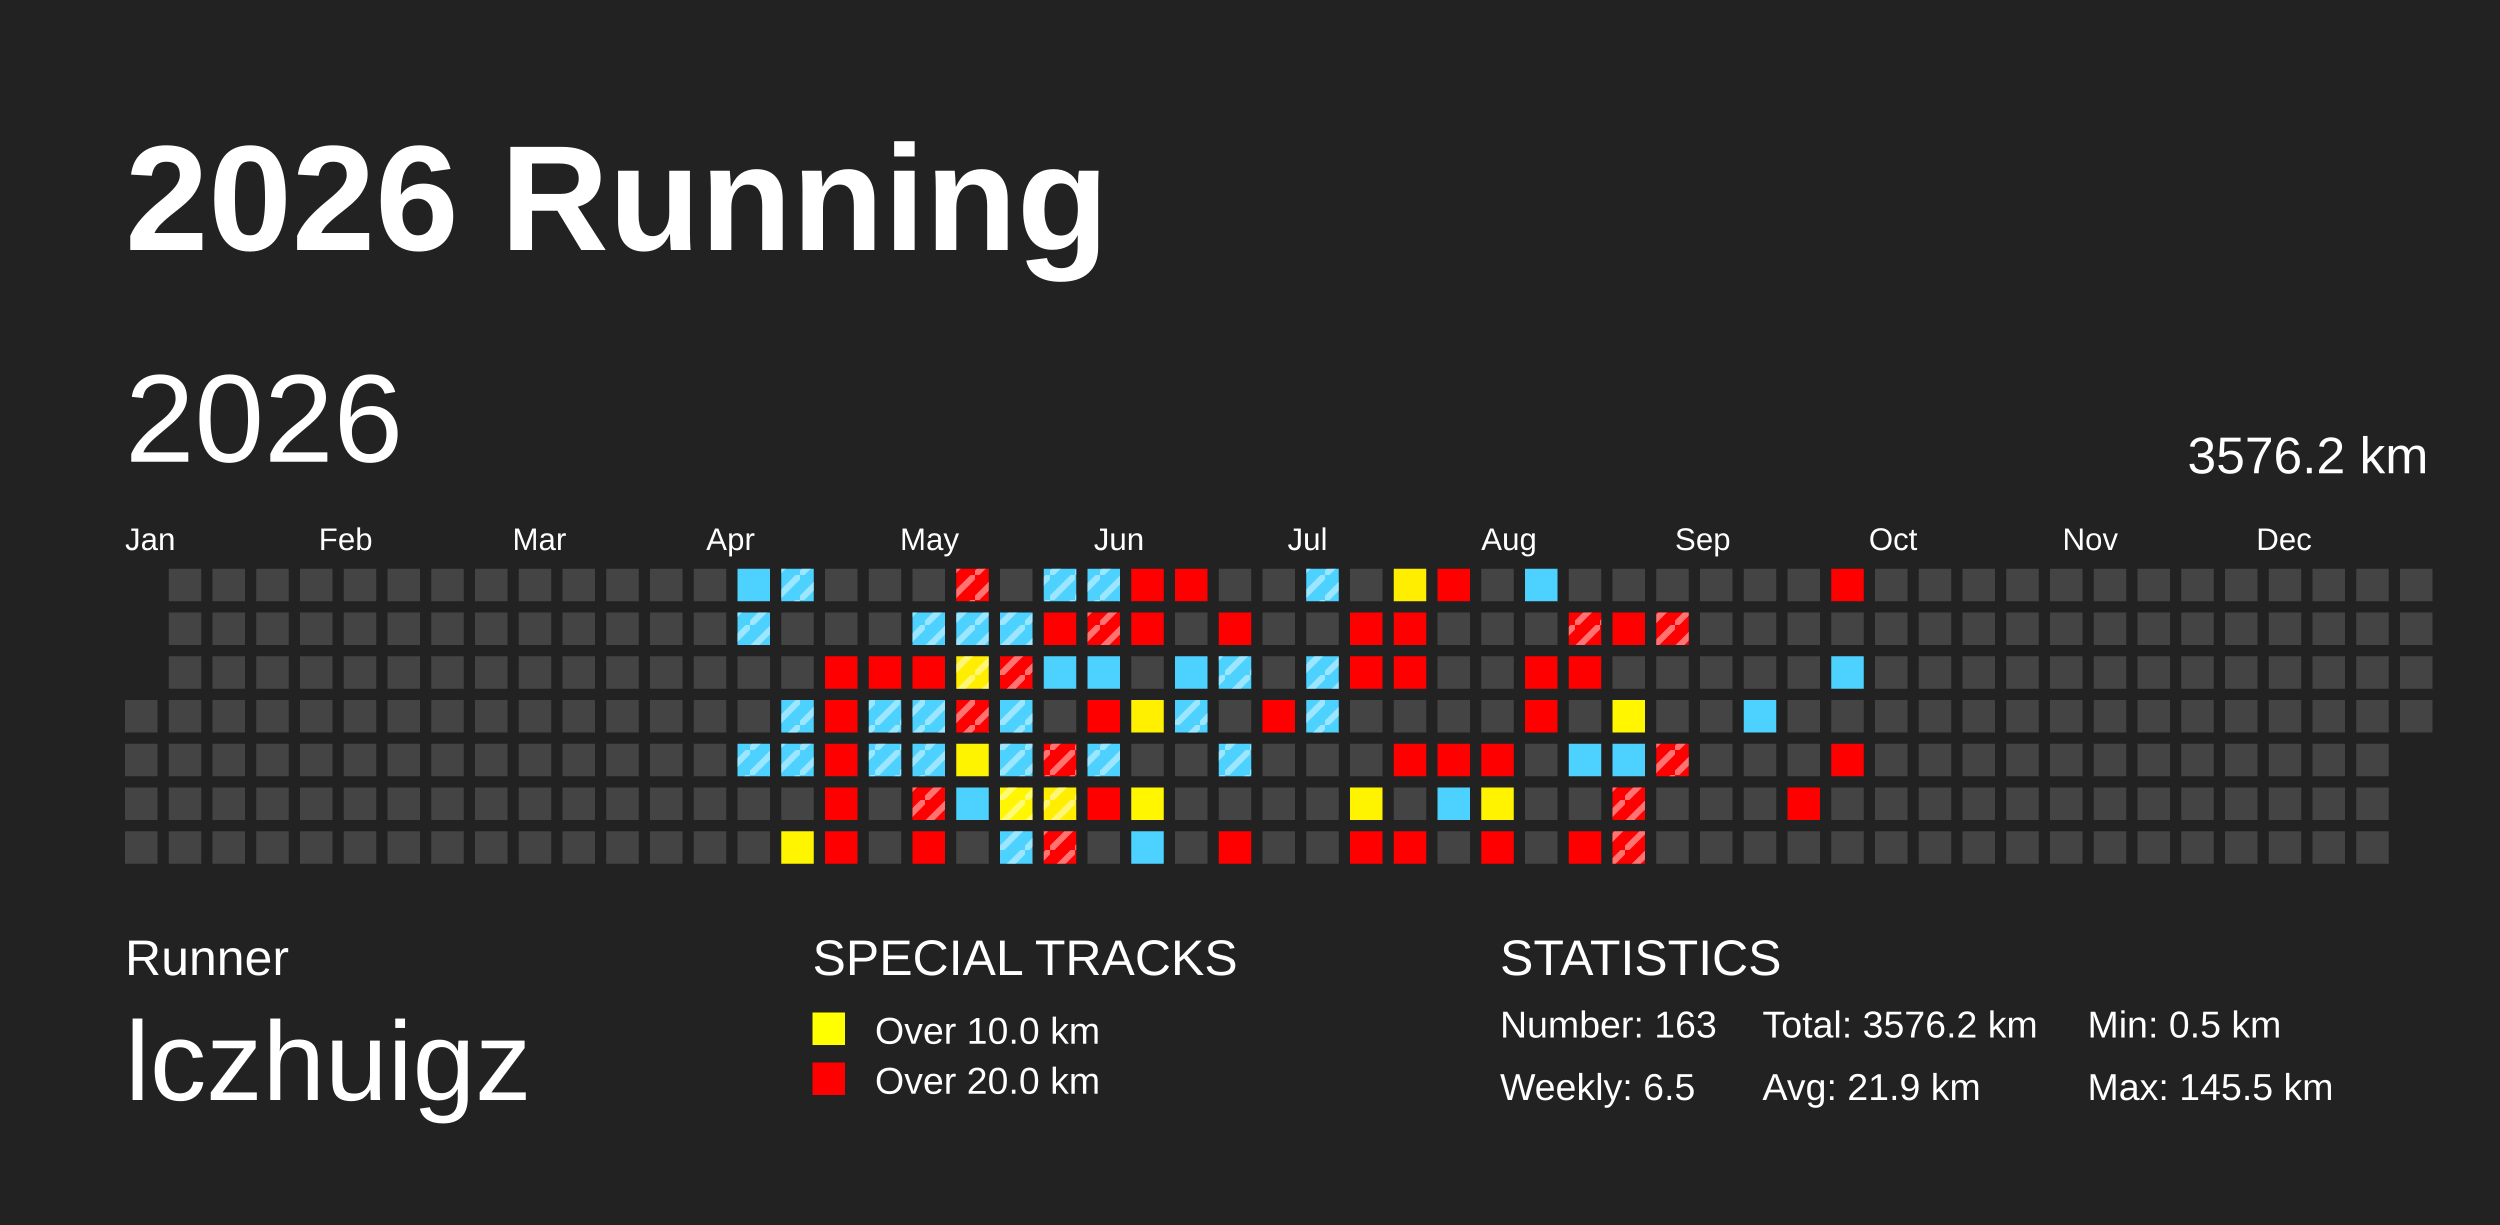
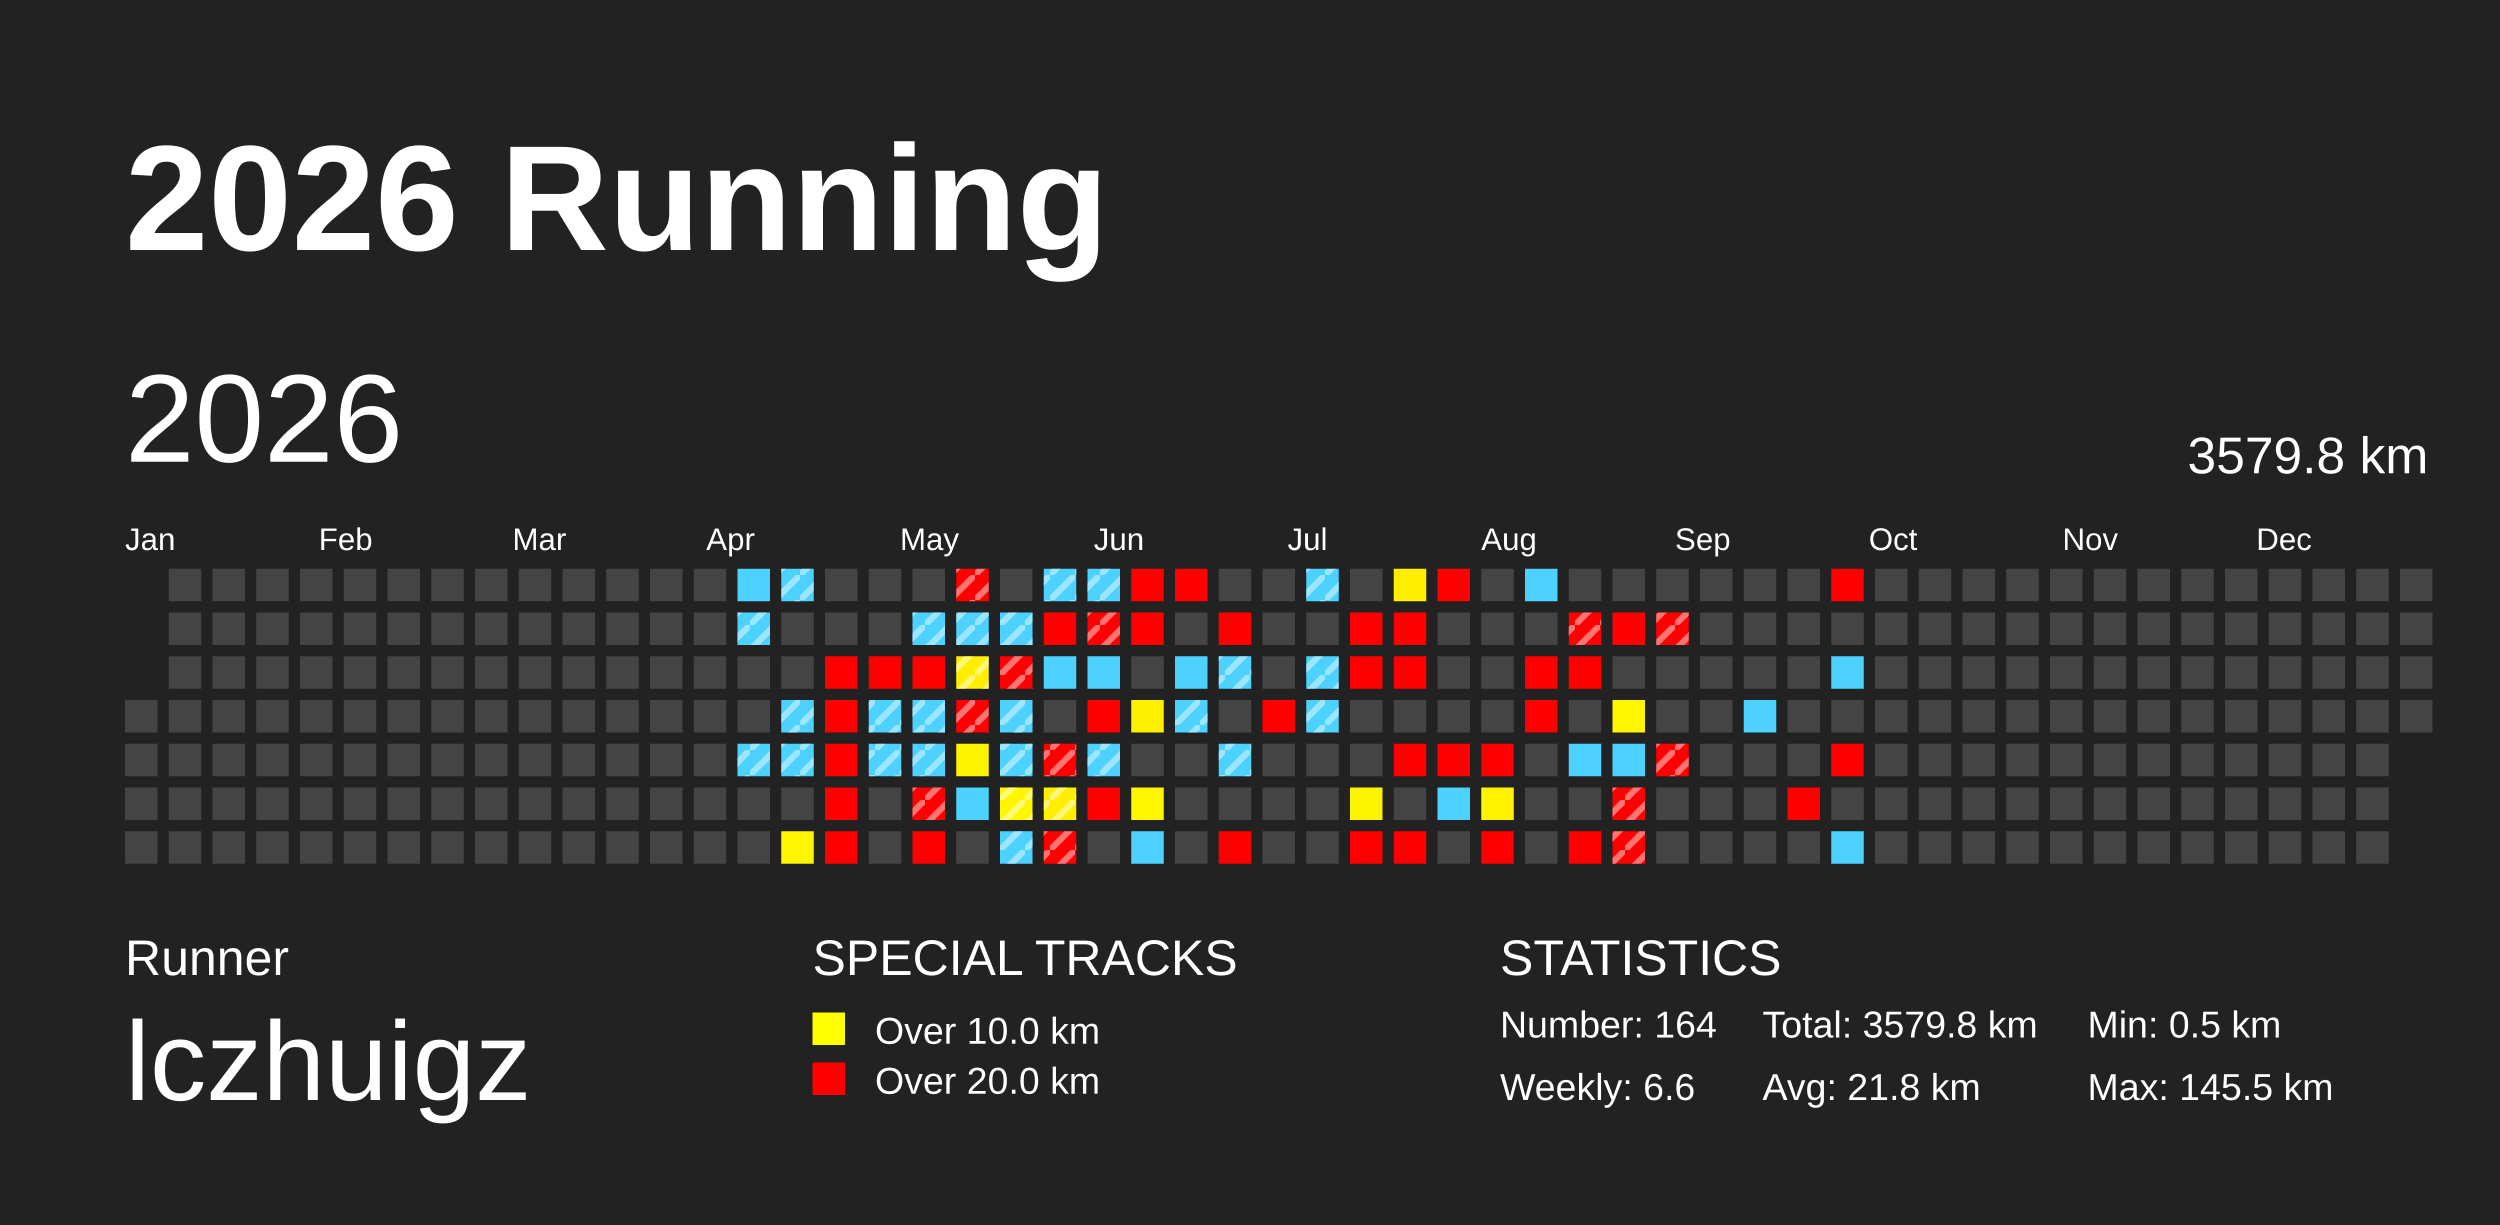
<svg xmlns="http://www.w3.org/2000/svg" baseProfile="full" height="98mm" version="1.1" viewBox="0,0,200,98" width="200mm">
  <defs>
    <pattern height="2" id="indoor-stripe" patternUnits="userSpaceOnUse" width="2">
      <line stroke="white" stroke-opacity="0.45" stroke-width="0.5" x1="0" x2="2" y1="2" y2="0" />
    </pattern>
  </defs>
  <rect fill="#222222" height="98" width="200" x="0" y="0" />
  <text fill="#FFFFFF" style="font-size:12px; font-family:Arial; font-weight:bold;" x="10" y="20">2026 Running</text>
  <text fill="#FFFFFF" style="font-size:4px; font-family:Arial" x="10" y="78">Runner</text>
  <text fill="#FFFFFF" style="font-size:9px; font-family:Arial" x="10" y="88">lczhuigz</text>
  <text fill="#FFFFFF" style="font-size:4px; font-family:Arial" x="65" y="78">SPECIAL TRACKS</text>
  <rect fill="yellow" height="2.6" width="2.6" x="65" y="81" />
  <text fill="#FFFFFF" style="font-size:3px; font-family:Arial" x="70" y="83.5">Over 10.0 km</text>
  <rect fill="red" height="2.6" width="2.6" x="65" y="85" />
  <text fill="#FFFFFF" style="font-size:3px; font-family:Arial" x="70" y="87.5">Over 20.0 km</text>
  <text fill="#FFFFFF" style="font-size:4px; font-family:Arial" x="120" y="78">STATISTICS</text>
-   <text fill="#FFFFFF" style="font-size:3px; font-family:Arial" x="120" y="83">Number: 163</text>
-   <text fill="#FFFFFF" style="font-size:3px; font-family:Arial" x="120" y="88">Weekly: 6.5</text>
-   <text fill="#FFFFFF" style="font-size:3px; font-family:Arial" x="141" y="83">Total: 3576.2 km</text>
-   <text fill="#FFFFFF" style="font-size:3px; font-family:Arial" x="141" y="88">Avg: 21.9 km</text>
+   <text fill="#FFFFFF" style="font-size:3px; font-family:Arial" x="120" y="83">Number: 164</text>
+   <text fill="#FFFFFF" style="font-size:3px; font-family:Arial" x="120" y="88">Weekly: 6.6</text>
+   <text fill="#FFFFFF" style="font-size:3px; font-family:Arial" x="141" y="83">Total: 3579.8 km</text>
+   <text fill="#FFFFFF" style="font-size:3px; font-family:Arial" x="141" y="88">Avg: 21.8 km</text>
  <text fill="#FFFFFF" style="font-size:3px; font-family:Arial" x="167" y="83">Min: 0.5 km</text>
  <text fill="#FFFFFF" style="font-size:3px; font-family:Arial" x="167" y="88">Max: 145.5 km</text>
  <text dominant-baseline="hanging" fill="#FFFFFF" style="font-size:10.0px; font-family:Arial;" x="10" y="30">2026</text>
-   <text dominant-baseline="hanging" fill="#FFFFFF" style="font-size:4.125px; font-family:Arial;" x="175" y="35">3576.2 km</text>
+   <text dominant-baseline="hanging" fill="#FFFFFF" style="font-size:4.125px; font-family:Arial;" x="175" y="35">3579.8 km</text>
  <text fill="#FFFFFF" style="font-size:2.5px; font-family:Arial" x="10.0" y="44">Jan</text>
  <text fill="#FFFFFF" style="font-size:2.5px; font-family:Arial" x="25.5" y="44">Feb</text>
  <text fill="#FFFFFF" style="font-size:2.5px; font-family:Arial" x="41.0" y="44">Mar</text>
  <text fill="#FFFFFF" style="font-size:2.5px; font-family:Arial" x="56.5" y="44">Apr</text>
  <text fill="#FFFFFF" style="font-size:2.5px; font-family:Arial" x="72.0" y="44">May</text>
  <text fill="#FFFFFF" style="font-size:2.5px; font-family:Arial" x="87.5" y="44">Jun</text>
  <text fill="#FFFFFF" style="font-size:2.5px; font-family:Arial" x="103.0" y="44">Jul</text>
  <text fill="#FFFFFF" style="font-size:2.5px; font-family:Arial" x="118.5" y="44">Aug</text>
  <text fill="#FFFFFF" style="font-size:2.5px; font-family:Arial" x="134.0" y="44">Sep</text>
  <text fill="#FFFFFF" style="font-size:2.5px; font-family:Arial" x="149.5" y="44">Oct</text>
  <text fill="#FFFFFF" style="font-size:2.5px; font-family:Arial" x="165.0" y="44">Nov</text>
  <text fill="#FFFFFF" style="font-size:2.5px; font-family:Arial" x="180.5" y="44">Dec</text>
  <rect fill="#444444" height="2.6" width="2.6" x="10.0" y="56.0" />
  <rect fill="#444444" height="2.6" width="2.6" x="10.0" y="59.5" />
  <rect fill="#444444" height="2.6" width="2.6" x="10.0" y="63.0" />
  <rect fill="#444444" height="2.6" width="2.6" x="10.0" y="66.5" />
  <rect fill="#444444" height="2.6" width="2.6" x="13.5" y="45.5" />
  <rect fill="#444444" height="2.6" width="2.6" x="13.5" y="49.0" />
  <rect fill="#444444" height="2.6" width="2.6" x="13.5" y="52.5" />
  <rect fill="#444444" height="2.6" width="2.6" x="13.5" y="56.0" />
  <rect fill="#444444" height="2.6" width="2.6" x="13.5" y="59.5" />
  <rect fill="#444444" height="2.6" width="2.6" x="13.5" y="63.0" />
  <rect fill="#444444" height="2.6" width="2.6" x="13.5" y="66.5" />
  <rect fill="#444444" height="2.6" width="2.6" x="17.0" y="45.5" />
  <rect fill="#444444" height="2.6" width="2.6" x="17.0" y="49.0" />
  <rect fill="#444444" height="2.6" width="2.6" x="17.0" y="52.5" />
  <rect fill="#444444" height="2.6" width="2.6" x="17.0" y="56.0" />
  <rect fill="#444444" height="2.6" width="2.6" x="17.0" y="59.5" />
  <rect fill="#444444" height="2.6" width="2.6" x="17.0" y="63.0" />
  <rect fill="#444444" height="2.6" width="2.6" x="17.0" y="66.5" />
  <rect fill="#444444" height="2.6" width="2.6" x="20.5" y="45.5" />
  <rect fill="#444444" height="2.6" width="2.6" x="20.5" y="49.0" />
  <rect fill="#444444" height="2.6" width="2.6" x="20.5" y="52.5" />
  <rect fill="#444444" height="2.6" width="2.6" x="20.5" y="56.0" />
  <rect fill="#444444" height="2.6" width="2.6" x="20.5" y="59.5" />
  <rect fill="#444444" height="2.6" width="2.6" x="20.5" y="63.0" />
  <rect fill="#444444" height="2.6" width="2.6" x="20.5" y="66.5" />
  <rect fill="#444444" height="2.6" width="2.6" x="24.0" y="45.5" />
  <rect fill="#444444" height="2.6" width="2.6" x="24.0" y="49.0" />
  <rect fill="#444444" height="2.6" width="2.6" x="24.0" y="52.5" />
  <rect fill="#444444" height="2.6" width="2.6" x="24.0" y="56.0" />
  <rect fill="#444444" height="2.6" width="2.6" x="24.0" y="59.5" />
  <rect fill="#444444" height="2.6" width="2.6" x="24.0" y="63.0" />
  <rect fill="#444444" height="2.6" width="2.6" x="24.0" y="66.5" />
  <rect fill="#444444" height="2.6" width="2.6" x="27.5" y="45.5" />
  <rect fill="#444444" height="2.6" width="2.6" x="27.5" y="49.0" />
  <rect fill="#444444" height="2.6" width="2.6" x="27.5" y="52.5" />
  <rect fill="#444444" height="2.6" width="2.6" x="27.5" y="56.0" />
  <rect fill="#444444" height="2.6" width="2.6" x="27.5" y="59.5" />
  <rect fill="#444444" height="2.6" width="2.6" x="27.5" y="63.0" />
  <rect fill="#444444" height="2.6" width="2.6" x="27.5" y="66.5" />
  <rect fill="#444444" height="2.6" width="2.6" x="31.0" y="45.5" />
  <rect fill="#444444" height="2.6" width="2.6" x="31.0" y="49.0" />
  <rect fill="#444444" height="2.6" width="2.6" x="31.0" y="52.5" />
  <rect fill="#444444" height="2.6" width="2.6" x="31.0" y="56.0" />
  <rect fill="#444444" height="2.6" width="2.6" x="31.0" y="59.5" />
  <rect fill="#444444" height="2.6" width="2.6" x="31.0" y="63.0" />
  <rect fill="#444444" height="2.6" width="2.6" x="31.0" y="66.5" />
  <rect fill="#444444" height="2.6" width="2.6" x="34.5" y="45.5" />
  <rect fill="#444444" height="2.6" width="2.6" x="34.5" y="49.0" />
  <rect fill="#444444" height="2.6" width="2.6" x="34.5" y="52.5" />
  <rect fill="#444444" height="2.6" width="2.6" x="34.5" y="56.0" />
  <rect fill="#444444" height="2.6" width="2.6" x="34.5" y="59.5" />
  <rect fill="#444444" height="2.6" width="2.6" x="34.5" y="63.0" />
  <rect fill="#444444" height="2.6" width="2.6" x="34.5" y="66.5" />
  <rect fill="#444444" height="2.6" width="2.6" x="38.0" y="45.5" />
  <rect fill="#444444" height="2.6" width="2.6" x="38.0" y="49.0" />
  <rect fill="#444444" height="2.6" width="2.6" x="38.0" y="52.5" />
  <rect fill="#444444" height="2.6" width="2.6" x="38.0" y="56.0" />
  <rect fill="#444444" height="2.6" width="2.6" x="38.0" y="59.5" />
  <rect fill="#444444" height="2.6" width="2.6" x="38.0" y="63.0" />
  <rect fill="#444444" height="2.6" width="2.6" x="38.0" y="66.5" />
  <rect fill="#444444" height="2.6" width="2.6" x="41.5" y="45.5" />
  <rect fill="#444444" height="2.6" width="2.6" x="41.5" y="49.0" />
  <rect fill="#444444" height="2.6" width="2.6" x="41.5" y="52.5" />
  <rect fill="#444444" height="2.6" width="2.6" x="41.5" y="56.0" />
  <rect fill="#444444" height="2.6" width="2.6" x="41.5" y="59.5" />
  <rect fill="#444444" height="2.6" width="2.6" x="41.5" y="63.0" />
  <rect fill="#444444" height="2.6" width="2.6" x="41.5" y="66.5" />
  <rect fill="#444444" height="2.6" width="2.6" x="45.0" y="45.5" />
  <rect fill="#444444" height="2.6" width="2.6" x="45.0" y="49.0" />
  <rect fill="#444444" height="2.6" width="2.6" x="45.0" y="52.5" />
  <rect fill="#444444" height="2.6" width="2.6" x="45.0" y="56.0" />
  <rect fill="#444444" height="2.6" width="2.6" x="45.0" y="59.5" />
  <rect fill="#444444" height="2.6" width="2.6" x="45.0" y="63.0" />
  <rect fill="#444444" height="2.6" width="2.6" x="45.0" y="66.5" />
  <rect fill="#444444" height="2.6" width="2.6" x="48.5" y="45.5" />
  <rect fill="#444444" height="2.6" width="2.6" x="48.5" y="49.0" />
  <rect fill="#444444" height="2.6" width="2.6" x="48.5" y="52.5" />
  <rect fill="#444444" height="2.6" width="2.6" x="48.5" y="56.0" />
  <rect fill="#444444" height="2.6" width="2.6" x="48.5" y="59.5" />
  <rect fill="#444444" height="2.6" width="2.6" x="48.5" y="63.0" />
  <rect fill="#444444" height="2.6" width="2.6" x="48.5" y="66.5" />
  <rect fill="#444444" height="2.6" width="2.6" x="52.0" y="45.5" />
  <rect fill="#444444" height="2.6" width="2.6" x="52.0" y="49.0" />
  <rect fill="#444444" height="2.6" width="2.6" x="52.0" y="52.5" />
  <rect fill="#444444" height="2.6" width="2.6" x="52.0" y="56.0" />
  <rect fill="#444444" height="2.6" width="2.6" x="52.0" y="59.5" />
  <rect fill="#444444" height="2.6" width="2.6" x="52.0" y="63.0" />
  <rect fill="#444444" height="2.6" width="2.6" x="52.0" y="66.5" />
  <rect fill="#444444" height="2.6" width="2.6" x="55.5" y="45.5" />
  <rect fill="#444444" height="2.6" width="2.6" x="55.5" y="49.0" />
  <rect fill="#444444" height="2.6" width="2.6" x="55.5" y="52.5" />
  <rect fill="#444444" height="2.6" width="2.6" x="55.5" y="56.0" />
  <rect fill="#444444" height="2.6" width="2.6" x="55.5" y="59.5" />
  <rect fill="#444444" height="2.6" width="2.6" x="55.5" y="63.0" />
  <rect fill="#444444" height="2.6" width="2.6" x="55.5" y="66.5" />
  <rect fill="#4dd2ff" height="2.6" width="2.6" x="59.0" y="45.5" />
  <rect fill="#4dd2ff" height="2.6" width="2.6" x="59.0" y="49.0" />
  <rect fill="url(#indoor-stripe)" height="2.6" style="pointer-events: none;" width="2.6" x="59.0" y="49.0" />
  <rect fill="#444444" height="2.6" width="2.6" x="59.0" y="52.5" />
  <rect fill="#444444" height="2.6" width="2.6" x="59.0" y="56.0" />
  <rect fill="#4dd2ff" height="2.6" width="2.6" x="59.0" y="59.5" />
  <rect fill="url(#indoor-stripe)" height="2.6" style="pointer-events: none;" width="2.6" x="59.0" y="59.5" />
  <rect fill="#444444" height="2.6" width="2.6" x="59.0" y="63.0" />
  <rect fill="#444444" height="2.6" width="2.6" x="59.0" y="66.5" />
  <rect fill="#4dd2ff" height="2.6" width="2.6" x="62.5" y="45.5" />
  <rect fill="url(#indoor-stripe)" height="2.6" style="pointer-events: none;" width="2.6" x="62.5" y="45.5" />
  <rect fill="#444444" height="2.6" width="2.6" x="62.5" y="49.0" />
  <rect fill="#444444" height="2.6" width="2.6" x="62.5" y="52.5" />
  <rect fill="#4dd2ff" height="2.6" width="2.6" x="62.5" y="56.0" />
  <rect fill="url(#indoor-stripe)" height="2.6" style="pointer-events: none;" width="2.6" x="62.5" y="56.0" />
  <rect fill="#4dd2ff" height="2.6" width="2.6" x="62.5" y="59.5" />
  <rect fill="url(#indoor-stripe)" height="2.6" style="pointer-events: none;" width="2.6" x="62.5" y="59.5" />
  <rect fill="#444444" height="2.6" width="2.6" x="62.5" y="63.0" />
  <rect fill="#fff500" height="2.6" width="2.6" x="62.5" y="66.5" />
  <rect fill="#444444" height="2.6" width="2.6" x="66.0" y="45.5" />
  <rect fill="#444444" height="2.6" width="2.6" x="66.0" y="49.0" />
  <rect fill="red" height="2.6" width="2.6" x="66.0" y="52.5" />
  <rect fill="red" height="2.6" width="2.6" x="66.0" y="56.0" />
  <rect fill="red" height="2.6" width="2.6" x="66.0" y="59.5" />
  <rect fill="red" height="2.6" width="2.6" x="66.0" y="63.0" />
  <rect fill="red" height="2.6" width="2.6" x="66.0" y="66.5" />
  <rect fill="#444444" height="2.6" width="2.6" x="69.5" y="45.5" />
  <rect fill="#444444" height="2.6" width="2.6" x="69.5" y="49.0" />
  <rect fill="red" height="2.6" width="2.6" x="69.5" y="52.5" />
  <rect fill="#4dd2ff" height="2.6" width="2.6" x="69.5" y="56.0" />
  <rect fill="url(#indoor-stripe)" height="2.6" style="pointer-events: none;" width="2.6" x="69.5" y="56.0" />
  <rect fill="#4dd2ff" height="2.6" width="2.6" x="69.5" y="59.5" />
  <rect fill="url(#indoor-stripe)" height="2.6" style="pointer-events: none;" width="2.6" x="69.5" y="59.5" />
  <rect fill="#444444" height="2.6" width="2.6" x="69.5" y="63.0" />
  <rect fill="#444444" height="2.6" width="2.6" x="69.5" y="66.5" />
  <rect fill="#444444" height="2.6" width="2.6" x="73.0" y="45.5" />
  <rect fill="#4dd2ff" height="2.6" width="2.6" x="73.0" y="49.0" />
  <rect fill="url(#indoor-stripe)" height="2.6" style="pointer-events: none;" width="2.6" x="73.0" y="49.0" />
  <rect fill="red" height="2.6" width="2.6" x="73.0" y="52.5" />
  <rect fill="#4dd2ff" height="2.6" width="2.6" x="73.0" y="56.0" />
  <rect fill="url(#indoor-stripe)" height="2.6" style="pointer-events: none;" width="2.6" x="73.0" y="56.0" />
  <rect fill="#4dd2ff" height="2.6" width="2.6" x="73.0" y="59.5" />
  <rect fill="url(#indoor-stripe)" height="2.6" style="pointer-events: none;" width="2.6" x="73.0" y="59.5" />
  <rect fill="red" height="2.6" width="2.6" x="73.0" y="63.0" />
  <rect fill="url(#indoor-stripe)" height="2.6" style="pointer-events: none;" width="2.6" x="73.0" y="63.0" />
  <rect fill="red" height="2.6" width="2.6" x="73.0" y="66.5" />
  <rect fill="red" height="2.6" width="2.6" x="76.5" y="45.5" />
  <rect fill="url(#indoor-stripe)" height="2.6" style="pointer-events: none;" width="2.6" x="76.5" y="45.5" />
  <rect fill="#4dd2ff" height="2.6" width="2.6" x="76.5" y="49.0" />
  <rect fill="url(#indoor-stripe)" height="2.6" style="pointer-events: none;" width="2.6" x="76.5" y="49.0" />
  <rect fill="#ffee00" height="2.6" width="2.6" x="76.5" y="52.5" />
  <rect fill="url(#indoor-stripe)" height="2.6" style="pointer-events: none;" width="2.6" x="76.5" y="52.5" />
  <rect fill="red" height="2.6" width="2.6" x="76.5" y="56.0" />
  <rect fill="url(#indoor-stripe)" height="2.6" style="pointer-events: none;" width="2.6" x="76.5" y="56.0" />
  <rect fill="#fff400" height="2.6" width="2.6" x="76.5" y="59.5" />
  <rect fill="#4dd2ff" height="2.6" width="2.6" x="76.5" y="63.0" />
  <rect fill="#444444" height="2.6" width="2.6" x="76.5" y="66.5" />
  <rect fill="#444444" height="2.6" width="2.6" x="80.0" y="45.5" />
  <rect fill="#4dd2ff" height="2.6" width="2.6" x="80.0" y="49.0" />
  <rect fill="url(#indoor-stripe)" height="2.6" style="pointer-events: none;" width="2.6" x="80.0" y="49.0" />
  <rect fill="red" height="2.6" width="2.6" x="80.0" y="52.5" />
  <rect fill="url(#indoor-stripe)" height="2.6" style="pointer-events: none;" width="2.6" x="80.0" y="52.5" />
  <rect fill="#4dd2ff" height="2.6" width="2.6" x="80.0" y="56.0" />
  <rect fill="url(#indoor-stripe)" height="2.6" style="pointer-events: none;" width="2.6" x="80.0" y="56.0" />
  <rect fill="#4dd2ff" height="2.6" width="2.6" x="80.0" y="59.5" />
  <rect fill="url(#indoor-stripe)" height="2.6" style="pointer-events: none;" width="2.6" x="80.0" y="59.5" />
  <rect fill="#fff600" height="2.6" width="2.6" x="80.0" y="63.0" />
  <rect fill="url(#indoor-stripe)" height="2.6" style="pointer-events: none;" width="2.6" x="80.0" y="63.0" />
  <rect fill="#4dd2ff" height="2.6" width="2.6" x="80.0" y="66.5" />
  <rect fill="url(#indoor-stripe)" height="2.6" style="pointer-events: none;" width="2.6" x="80.0" y="66.5" />
  <rect fill="#4dd2ff" height="2.6" width="2.6" x="83.5" y="45.5" />
  <rect fill="url(#indoor-stripe)" height="2.6" style="pointer-events: none;" width="2.6" x="83.5" y="45.5" />
  <rect fill="red" height="2.6" width="2.6" x="83.5" y="49.0" />
  <rect fill="#4dd2ff" height="2.6" width="2.6" x="83.5" y="52.5" />
  <rect fill="#444444" height="2.6" width="2.6" x="83.5" y="56.0" />
  <rect fill="red" height="2.6" width="2.6" x="83.5" y="59.5" />
  <rect fill="url(#indoor-stripe)" height="2.6" style="pointer-events: none;" width="2.6" x="83.5" y="59.5" />
  <rect fill="#ffee00" height="2.6" width="2.6" x="83.5" y="63.0" />
  <rect fill="url(#indoor-stripe)" height="2.6" style="pointer-events: none;" width="2.6" x="83.5" y="63.0" />
  <rect fill="red" height="2.6" width="2.6" x="83.5" y="66.5" />
  <rect fill="url(#indoor-stripe)" height="2.6" style="pointer-events: none;" width="2.6" x="83.5" y="66.5" />
  <rect fill="#4dd2ff" height="2.6" width="2.6" x="87.0" y="45.5" />
  <rect fill="url(#indoor-stripe)" height="2.6" style="pointer-events: none;" width="2.6" x="87.0" y="45.5" />
  <rect fill="red" height="2.6" width="2.6" x="87.0" y="49.0" />
  <rect fill="url(#indoor-stripe)" height="2.6" style="pointer-events: none;" width="2.6" x="87.0" y="49.0" />
  <rect fill="#4dd2ff" height="2.6" width="2.6" x="87.0" y="52.5" />
  <rect fill="red" height="2.6" width="2.6" x="87.0" y="56.0" />
  <rect fill="#4dd2ff" height="2.6" width="2.6" x="87.0" y="59.5" />
  <rect fill="url(#indoor-stripe)" height="2.6" style="pointer-events: none;" width="2.6" x="87.0" y="59.5" />
  <rect fill="red" height="2.6" width="2.6" x="87.0" y="63.0" />
  <rect fill="#444444" height="2.6" width="2.6" x="87.0" y="66.5" />
  <rect fill="red" height="2.6" width="2.6" x="90.5" y="45.5" />
  <rect fill="red" height="2.6" width="2.6" x="90.5" y="49.0" />
  <rect fill="#444444" height="2.6" width="2.6" x="90.5" y="52.5" />
  <rect fill="#fff000" height="2.6" width="2.6" x="90.5" y="56.0" />
  <rect fill="#444444" height="2.6" width="2.6" x="90.5" y="59.5" />
  <rect fill="#fff600" height="2.6" width="2.6" x="90.5" y="63.0" />
  <rect fill="#4dd2ff" height="2.6" width="2.6" x="90.5" y="66.5" />
  <rect fill="red" height="2.6" width="2.6" x="94.0" y="45.5" />
  <rect fill="#444444" height="2.6" width="2.6" x="94.0" y="49.0" />
  <rect fill="#4dd2ff" height="2.6" width="2.6" x="94.0" y="52.5" />
  <rect fill="#4dd2ff" height="2.6" width="2.6" x="94.0" y="56.0" />
  <rect fill="url(#indoor-stripe)" height="2.6" style="pointer-events: none;" width="2.6" x="94.0" y="56.0" />
  <rect fill="#444444" height="2.6" width="2.6" x="94.0" y="59.5" />
  <rect fill="#444444" height="2.6" width="2.6" x="94.0" y="63.0" />
  <rect fill="#444444" height="2.6" width="2.6" x="94.0" y="66.5" />
  <rect fill="#444444" height="2.6" width="2.6" x="97.5" y="45.5" />
  <rect fill="red" height="2.6" width="2.6" x="97.5" y="49.0" />
  <rect fill="#4dd2ff" height="2.6" width="2.6" x="97.5" y="52.5" />
  <rect fill="url(#indoor-stripe)" height="2.6" style="pointer-events: none;" width="2.6" x="97.5" y="52.5" />
  <rect fill="#444444" height="2.6" width="2.6" x="97.5" y="56.0" />
  <rect fill="#4dd2ff" height="2.6" width="2.6" x="97.5" y="59.5" />
  <rect fill="url(#indoor-stripe)" height="2.6" style="pointer-events: none;" width="2.6" x="97.5" y="59.5" />
  <rect fill="#444444" height="2.6" width="2.6" x="97.5" y="63.0" />
  <rect fill="red" height="2.6" width="2.6" x="97.5" y="66.5" />
  <rect fill="#444444" height="2.6" width="2.6" x="101.0" y="45.5" />
  <rect fill="#444444" height="2.6" width="2.6" x="101.0" y="49.0" />
  <rect fill="#444444" height="2.6" width="2.6" x="101.0" y="52.5" />
  <rect fill="red" height="2.6" width="2.6" x="101.0" y="56.0" />
  <rect fill="#444444" height="2.6" width="2.6" x="101.0" y="59.5" />
  <rect fill="#444444" height="2.6" width="2.6" x="101.0" y="63.0" />
  <rect fill="#444444" height="2.6" width="2.6" x="101.0" y="66.5" />
  <rect fill="#4dd2ff" height="2.6" width="2.6" x="104.5" y="45.5" />
  <rect fill="url(#indoor-stripe)" height="2.6" style="pointer-events: none;" width="2.6" x="104.5" y="45.5" />
  <rect fill="#444444" height="2.6" width="2.6" x="104.5" y="49.0" />
  <rect fill="#4dd2ff" height="2.6" width="2.6" x="104.5" y="52.5" />
  <rect fill="url(#indoor-stripe)" height="2.6" style="pointer-events: none;" width="2.6" x="104.5" y="52.5" />
  <rect fill="#4dd2ff" height="2.6" width="2.6" x="104.5" y="56.0" />
  <rect fill="url(#indoor-stripe)" height="2.6" style="pointer-events: none;" width="2.6" x="104.5" y="56.0" />
  <rect fill="#444444" height="2.6" width="2.6" x="104.5" y="59.5" />
  <rect fill="#444444" height="2.6" width="2.6" x="104.5" y="63.0" />
  <rect fill="#444444" height="2.6" width="2.6" x="104.5" y="66.5" />
  <rect fill="#444444" height="2.6" width="2.6" x="108.0" y="45.5" />
  <rect fill="red" height="2.6" width="2.6" x="108.0" y="49.0" />
  <rect fill="red" height="2.6" width="2.6" x="108.0" y="52.5" />
  <rect fill="#444444" height="2.6" width="2.6" x="108.0" y="56.0" />
  <rect fill="#444444" height="2.6" width="2.6" x="108.0" y="59.5" />
  <rect fill="#fff400" height="2.6" width="2.6" x="108.0" y="63.0" />
  <rect fill="red" height="2.6" width="2.6" x="108.0" y="66.5" />
  <rect fill="#ffee00" height="2.6" width="2.6" x="111.5" y="45.5" />
  <rect fill="red" height="2.6" width="2.6" x="111.5" y="49.0" />
  <rect fill="red" height="2.6" width="2.6" x="111.5" y="52.5" />
  <rect fill="#444444" height="2.6" width="2.6" x="111.5" y="56.0" />
  <rect fill="red" height="2.6" width="2.6" x="111.5" y="59.5" />
  <rect fill="#444444" height="2.6" width="2.6" x="111.5" y="63.0" />
  <rect fill="red" height="2.6" width="2.6" x="111.5" y="66.5" />
  <rect fill="red" height="2.6" width="2.6" x="115.0" y="45.5" />
  <rect fill="#444444" height="2.6" width="2.6" x="115.0" y="49.0" />
  <rect fill="#444444" height="2.6" width="2.6" x="115.0" y="52.5" />
  <rect fill="#444444" height="2.6" width="2.6" x="115.0" y="56.0" />
  <rect fill="red" height="2.6" width="2.6" x="115.0" y="59.5" />
  <rect fill="#4dd2ff" height="2.6" width="2.6" x="115.0" y="63.0" />
  <rect fill="#444444" height="2.6" width="2.6" x="115.0" y="66.5" />
  <rect fill="#444444" height="2.6" width="2.6" x="118.5" y="45.5" />
  <rect fill="#444444" height="2.6" width="2.6" x="118.5" y="49.0" />
  <rect fill="#444444" height="2.6" width="2.6" x="118.5" y="52.5" />
  <rect fill="#444444" height="2.6" width="2.6" x="118.5" y="56.0" />
  <rect fill="red" height="2.6" width="2.6" x="118.5" y="59.5" />
  <rect fill="#fff300" height="2.6" width="2.6" x="118.5" y="63.0" />
  <rect fill="red" height="2.6" width="2.6" x="118.5" y="66.5" />
  <rect fill="#4dd2ff" height="2.6" width="2.6" x="122.0" y="45.5" />
  <rect fill="#444444" height="2.6" width="2.6" x="122.0" y="49.0" />
  <rect fill="red" height="2.6" width="2.6" x="122.0" y="52.5" />
  <rect fill="red" height="2.6" width="2.6" x="122.0" y="56.0" />
  <rect fill="#444444" height="2.6" width="2.6" x="122.0" y="59.5" />
  <rect fill="#444444" height="2.6" width="2.6" x="122.0" y="63.0" />
  <rect fill="#444444" height="2.6" width="2.6" x="122.0" y="66.5" />
  <rect fill="#444444" height="2.6" width="2.6" x="125.5" y="45.5" />
  <rect fill="red" height="2.6" width="2.6" x="125.5" y="49.0" />
  <rect fill="url(#indoor-stripe)" height="2.6" style="pointer-events: none;" width="2.6" x="125.5" y="49.0" />
  <rect fill="red" height="2.6" width="2.6" x="125.5" y="52.5" />
  <rect fill="#444444" height="2.6" width="2.6" x="125.5" y="56.0" />
  <rect fill="#4dd2ff" height="2.6" width="2.6" x="125.5" y="59.5" />
  <rect fill="#444444" height="2.6" width="2.6" x="125.5" y="63.0" />
  <rect fill="red" height="2.6" width="2.6" x="125.5" y="66.5" />
  <rect fill="#444444" height="2.6" width="2.6" x="129.0" y="45.5" />
  <rect fill="red" height="2.6" width="2.6" x="129.0" y="49.0" />
  <rect fill="#444444" height="2.6" width="2.6" x="129.0" y="52.5" />
  <rect fill="#fff600" height="2.6" width="2.6" x="129.0" y="56.0" />
  <rect fill="#4dd2ff" height="2.6" width="2.6" x="129.0" y="59.5" />
  <rect fill="red" height="2.6" width="2.6" x="129.0" y="63.0" />
  <rect fill="url(#indoor-stripe)" height="2.6" style="pointer-events: none;" width="2.6" x="129.0" y="63.0" />
  <rect fill="red" height="2.6" width="2.6" x="129.0" y="66.5" />
  <rect fill="url(#indoor-stripe)" height="2.6" style="pointer-events: none;" width="2.6" x="129.0" y="66.5" />
  <rect fill="#444444" height="2.6" width="2.6" x="132.5" y="45.5" />
  <rect fill="red" height="2.6" width="2.6" x="132.5" y="49.0" />
  <rect fill="url(#indoor-stripe)" height="2.6" style="pointer-events: none;" width="2.6" x="132.5" y="49.0" />
  <rect fill="#444444" height="2.6" width="2.6" x="132.5" y="52.5" />
  <rect fill="#444444" height="2.6" width="2.6" x="132.5" y="56.0" />
  <rect fill="red" height="2.6" width="2.6" x="132.5" y="59.5" />
  <rect fill="url(#indoor-stripe)" height="2.6" style="pointer-events: none;" width="2.6" x="132.5" y="59.5" />
  <rect fill="#444444" height="2.6" width="2.6" x="132.5" y="63.0" />
  <rect fill="#444444" height="2.6" width="2.6" x="132.5" y="66.5" />
  <rect fill="#444444" height="2.6" width="2.6" x="136.0" y="45.5" />
  <rect fill="#444444" height="2.6" width="2.6" x="136.0" y="49.0" />
  <rect fill="#444444" height="2.6" width="2.6" x="136.0" y="52.5" />
  <rect fill="#444444" height="2.6" width="2.6" x="136.0" y="56.0" />
  <rect fill="#444444" height="2.6" width="2.6" x="136.0" y="59.5" />
  <rect fill="#444444" height="2.6" width="2.6" x="136.0" y="63.0" />
  <rect fill="#444444" height="2.6" width="2.6" x="136.0" y="66.5" />
  <rect fill="#444444" height="2.6" width="2.6" x="139.5" y="45.5" />
  <rect fill="#444444" height="2.6" width="2.6" x="139.5" y="49.0" />
  <rect fill="#444444" height="2.6" width="2.6" x="139.5" y="52.5" />
  <rect fill="#4dd2ff" height="2.6" width="2.6" x="139.5" y="56.0" />
  <rect fill="#444444" height="2.6" width="2.6" x="139.5" y="59.5" />
  <rect fill="#444444" height="2.6" width="2.6" x="139.5" y="63.0" />
  <rect fill="#444444" height="2.6" width="2.6" x="139.5" y="66.5" />
  <rect fill="#444444" height="2.6" width="2.6" x="143.0" y="45.5" />
  <rect fill="#444444" height="2.6" width="2.6" x="143.0" y="49.0" />
  <rect fill="#444444" height="2.6" width="2.6" x="143.0" y="52.5" />
  <rect fill="#444444" height="2.6" width="2.6" x="143.0" y="56.0" />
  <rect fill="#444444" height="2.6" width="2.6" x="143.0" y="59.5" />
  <rect fill="red" height="2.6" width="2.6" x="143.0" y="63.0" />
  <rect fill="#444444" height="2.6" width="2.6" x="143.0" y="66.5" />
  <rect fill="red" height="2.6" width="2.6" x="146.5" y="45.5" />
  <rect fill="#444444" height="2.6" width="2.6" x="146.5" y="49.0" />
  <rect fill="#4dd2ff" height="2.6" width="2.6" x="146.5" y="52.5" />
  <rect fill="#444444" height="2.6" width="2.6" x="146.5" y="56.0" />
  <rect fill="red" height="2.6" width="2.6" x="146.5" y="59.5" />
  <rect fill="#444444" height="2.6" width="2.6" x="146.5" y="63.0" />
-   <rect fill="#444444" height="2.6" width="2.6" x="146.5" y="66.5" />
+   <rect fill="#4dd2ff" height="2.6" width="2.6" x="146.5" y="66.5" />
  <rect fill="#444444" height="2.6" width="2.6" x="150.0" y="45.5" />
  <rect fill="#444444" height="2.6" width="2.6" x="150.0" y="49.0" />
  <rect fill="#444444" height="2.6" width="2.6" x="150.0" y="52.5" />
  <rect fill="#444444" height="2.6" width="2.6" x="150.0" y="56.0" />
  <rect fill="#444444" height="2.6" width="2.6" x="150.0" y="59.5" />
  <rect fill="#444444" height="2.6" width="2.6" x="150.0" y="63.0" />
  <rect fill="#444444" height="2.6" width="2.6" x="150.0" y="66.5" />
  <rect fill="#444444" height="2.6" width="2.6" x="153.5" y="45.5" />
  <rect fill="#444444" height="2.6" width="2.6" x="153.5" y="49.0" />
  <rect fill="#444444" height="2.6" width="2.6" x="153.5" y="52.5" />
  <rect fill="#444444" height="2.6" width="2.6" x="153.5" y="56.0" />
  <rect fill="#444444" height="2.6" width="2.6" x="153.5" y="59.5" />
  <rect fill="#444444" height="2.6" width="2.6" x="153.5" y="63.0" />
  <rect fill="#444444" height="2.6" width="2.6" x="153.5" y="66.5" />
  <rect fill="#444444" height="2.6" width="2.6" x="157.0" y="45.5" />
  <rect fill="#444444" height="2.6" width="2.6" x="157.0" y="49.0" />
  <rect fill="#444444" height="2.6" width="2.6" x="157.0" y="52.5" />
  <rect fill="#444444" height="2.6" width="2.6" x="157.0" y="56.0" />
  <rect fill="#444444" height="2.6" width="2.6" x="157.0" y="59.5" />
  <rect fill="#444444" height="2.6" width="2.6" x="157.0" y="63.0" />
  <rect fill="#444444" height="2.6" width="2.6" x="157.0" y="66.5" />
  <rect fill="#444444" height="2.6" width="2.6" x="160.5" y="45.5" />
  <rect fill="#444444" height="2.6" width="2.6" x="160.5" y="49.0" />
  <rect fill="#444444" height="2.6" width="2.6" x="160.5" y="52.5" />
  <rect fill="#444444" height="2.6" width="2.6" x="160.5" y="56.0" />
  <rect fill="#444444" height="2.6" width="2.6" x="160.5" y="59.5" />
  <rect fill="#444444" height="2.6" width="2.6" x="160.5" y="63.0" />
  <rect fill="#444444" height="2.6" width="2.6" x="160.5" y="66.5" />
  <rect fill="#444444" height="2.6" width="2.6" x="164.0" y="45.5" />
  <rect fill="#444444" height="2.6" width="2.6" x="164.0" y="49.0" />
  <rect fill="#444444" height="2.6" width="2.6" x="164.0" y="52.5" />
  <rect fill="#444444" height="2.6" width="2.6" x="164.0" y="56.0" />
  <rect fill="#444444" height="2.6" width="2.6" x="164.0" y="59.5" />
  <rect fill="#444444" height="2.6" width="2.6" x="164.0" y="63.0" />
  <rect fill="#444444" height="2.6" width="2.6" x="164.0" y="66.5" />
  <rect fill="#444444" height="2.6" width="2.6" x="167.5" y="45.5" />
  <rect fill="#444444" height="2.6" width="2.6" x="167.5" y="49.0" />
  <rect fill="#444444" height="2.6" width="2.6" x="167.5" y="52.5" />
  <rect fill="#444444" height="2.6" width="2.6" x="167.5" y="56.0" />
  <rect fill="#444444" height="2.6" width="2.6" x="167.5" y="59.5" />
  <rect fill="#444444" height="2.6" width="2.6" x="167.5" y="63.0" />
  <rect fill="#444444" height="2.6" width="2.6" x="167.5" y="66.5" />
  <rect fill="#444444" height="2.6" width="2.6" x="171.0" y="45.5" />
  <rect fill="#444444" height="2.6" width="2.6" x="171.0" y="49.0" />
  <rect fill="#444444" height="2.6" width="2.6" x="171.0" y="52.5" />
  <rect fill="#444444" height="2.6" width="2.6" x="171.0" y="56.0" />
  <rect fill="#444444" height="2.6" width="2.6" x="171.0" y="59.5" />
  <rect fill="#444444" height="2.6" width="2.6" x="171.0" y="63.0" />
  <rect fill="#444444" height="2.6" width="2.6" x="171.0" y="66.5" />
  <rect fill="#444444" height="2.6" width="2.6" x="174.5" y="45.5" />
  <rect fill="#444444" height="2.6" width="2.6" x="174.5" y="49.0" />
  <rect fill="#444444" height="2.6" width="2.6" x="174.5" y="52.5" />
  <rect fill="#444444" height="2.6" width="2.6" x="174.5" y="56.0" />
  <rect fill="#444444" height="2.6" width="2.6" x="174.5" y="59.5" />
  <rect fill="#444444" height="2.6" width="2.6" x="174.5" y="63.0" />
  <rect fill="#444444" height="2.6" width="2.6" x="174.5" y="66.5" />
  <rect fill="#444444" height="2.6" width="2.6" x="178.0" y="45.5" />
  <rect fill="#444444" height="2.6" width="2.6" x="178.0" y="49.0" />
  <rect fill="#444444" height="2.6" width="2.6" x="178.0" y="52.5" />
  <rect fill="#444444" height="2.6" width="2.6" x="178.0" y="56.0" />
  <rect fill="#444444" height="2.6" width="2.6" x="178.0" y="59.5" />
  <rect fill="#444444" height="2.6" width="2.6" x="178.0" y="63.0" />
  <rect fill="#444444" height="2.6" width="2.6" x="178.0" y="66.5" />
  <rect fill="#444444" height="2.6" width="2.6" x="181.5" y="45.5" />
  <rect fill="#444444" height="2.6" width="2.6" x="181.5" y="49.0" />
  <rect fill="#444444" height="2.6" width="2.6" x="181.5" y="52.5" />
  <rect fill="#444444" height="2.6" width="2.6" x="181.5" y="56.0" />
  <rect fill="#444444" height="2.6" width="2.6" x="181.5" y="59.5" />
  <rect fill="#444444" height="2.6" width="2.6" x="181.5" y="63.0" />
  <rect fill="#444444" height="2.6" width="2.6" x="181.5" y="66.5" />
  <rect fill="#444444" height="2.6" width="2.6" x="185.0" y="45.5" />
  <rect fill="#444444" height="2.6" width="2.6" x="185.0" y="49.0" />
  <rect fill="#444444" height="2.6" width="2.6" x="185.0" y="52.5" />
  <rect fill="#444444" height="2.6" width="2.6" x="185.0" y="56.0" />
  <rect fill="#444444" height="2.6" width="2.6" x="185.0" y="59.5" />
  <rect fill="#444444" height="2.6" width="2.6" x="185.0" y="63.0" />
  <rect fill="#444444" height="2.6" width="2.6" x="185.0" y="66.5" />
  <rect fill="#444444" height="2.6" width="2.6" x="188.5" y="45.5" />
  <rect fill="#444444" height="2.6" width="2.6" x="188.5" y="49.0" />
  <rect fill="#444444" height="2.6" width="2.6" x="188.5" y="52.5" />
  <rect fill="#444444" height="2.6" width="2.6" x="188.5" y="56.0" />
  <rect fill="#444444" height="2.6" width="2.6" x="188.5" y="59.5" />
  <rect fill="#444444" height="2.6" width="2.6" x="188.5" y="63.0" />
  <rect fill="#444444" height="2.6" width="2.6" x="188.5" y="66.5" />
  <rect fill="#444444" height="2.6" width="2.6" x="192.0" y="45.5" />
  <rect fill="#444444" height="2.6" width="2.6" x="192.0" y="49.0" />
  <rect fill="#444444" height="2.6" width="2.6" x="192.0" y="52.5" />
  <rect fill="#444444" height="2.6" width="2.6" x="192.0" y="56.0" />
</svg>
